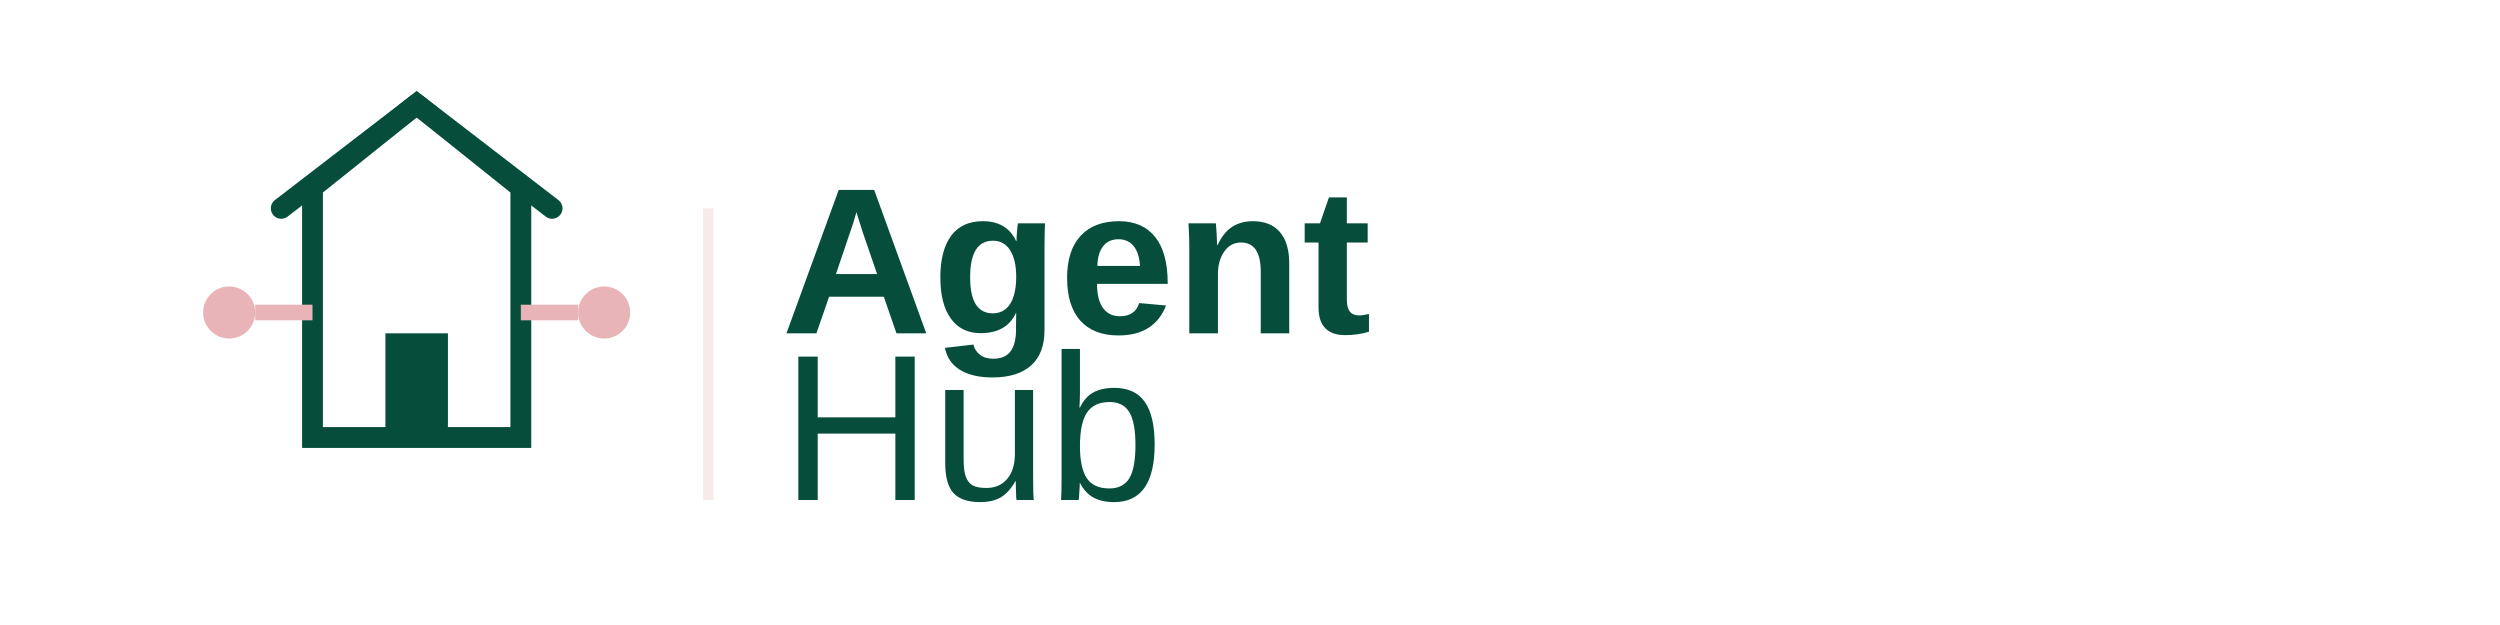
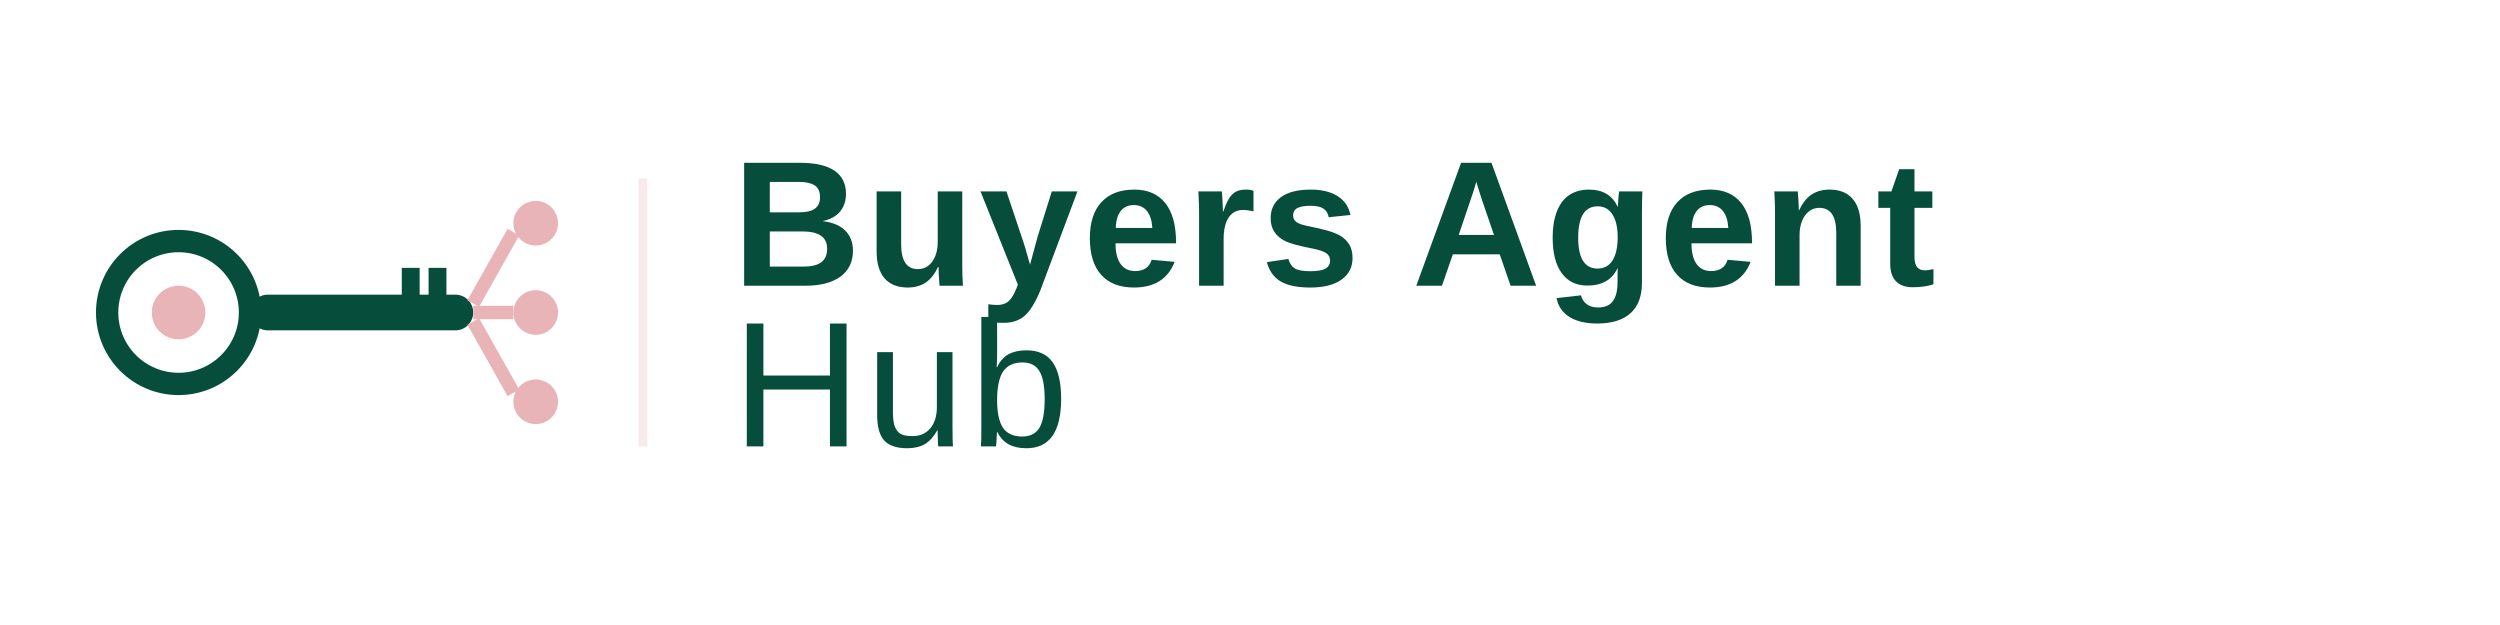
- <svg xmlns="http://www.w3.org/2000/svg" width="240" height="60" viewBox="0 0 240 60" fill="none">
+ <svg xmlns="http://www.w3.org/2000/svg" width="280" height="70" viewBox="0 0 280 70" fill="none">
  <g id="icon">
-     <path d="M30 18L40 10L50 18V42H30V18Z" stroke="#064E3B" stroke-width="2" fill="none" />
-     <path d="M27 20L40 10L53 20" stroke="#064E3B" stroke-width="2" stroke-linecap="round" stroke-linejoin="round" />
-     <rect x="37" y="32" width="6" height="10" fill="#064E3B" />
-     <circle cx="22" cy="30" r="2.5" fill="#E8B4B8" />
-     <circle cx="58" cy="30" r="2.5" fill="#E8B4B8" />
-     <line x1="24.5" y1="30" x2="30" y2="30" stroke="#E8B4B8" stroke-width="1.5" />
-     <line x1="50" y1="30" x2="55.5" y2="30" stroke="#E8B4B8" stroke-width="1.5" />
+     <circle cx="20" cy="35" r="8" fill="none" stroke="#064E3B" stroke-width="2.5" />
+     <circle cx="20" cy="35" r="3" fill="#E8B4B8" />
+     <rect x="28" y="33" width="25" height="4" fill="#064E3B" rx="2" />
+     <rect x="48" y="30" width="2" height="4" fill="#064E3B" />
+     <rect x="45" y="30" width="2" height="4" fill="#064E3B" />
+     <circle cx="60" cy="25" r="2.5" fill="#E8B4B8" />
+     <circle cx="60" cy="35" r="2.5" fill="#E8B4B8" />
+     <circle cx="60" cy="45" r="2.5" fill="#E8B4B8" />
+     <line x1="53" y1="35" x2="57.5" y2="35" stroke="#E8B4B8" stroke-width="1.5" />
+     <line x1="53" y1="34" x2="57.5" y2="26" stroke="#E8B4B8" stroke-width="1.5" />
+     <line x1="53" y1="36" x2="57.5" y2="44" stroke="#E8B4B8" stroke-width="1.5" />
  </g>
+   <line x1="72" y1="20" x2="72" y2="50" stroke="#E8B4B8" stroke-width="1" opacity="0.3" />
  <g id="text">
-     <text x="75" y="32" font-family="Arial, sans-serif" font-size="20" font-weight="700" fill="#064E3B">Agent</text>
-     <text x="75" y="48" font-family="Arial, sans-serif" font-size="20" font-weight="300" fill="#064E3B">Hub</text>
+     <text x="82" y="32" font-family="Arial, sans-serif" font-size="20" font-weight="700" fill="#064E3B" letter-spacing="0.5">Buyers Agent</text>
+     <text x="82" y="50" font-family="Arial, sans-serif" font-size="20" font-weight="300" fill="#064E3B" letter-spacing="0.5">Hub</text>
  </g>
-   <line x1="68" y1="20" x2="68" y2="48" stroke="#E8B4B8" stroke-width="1" opacity="0.3" />
</svg>
